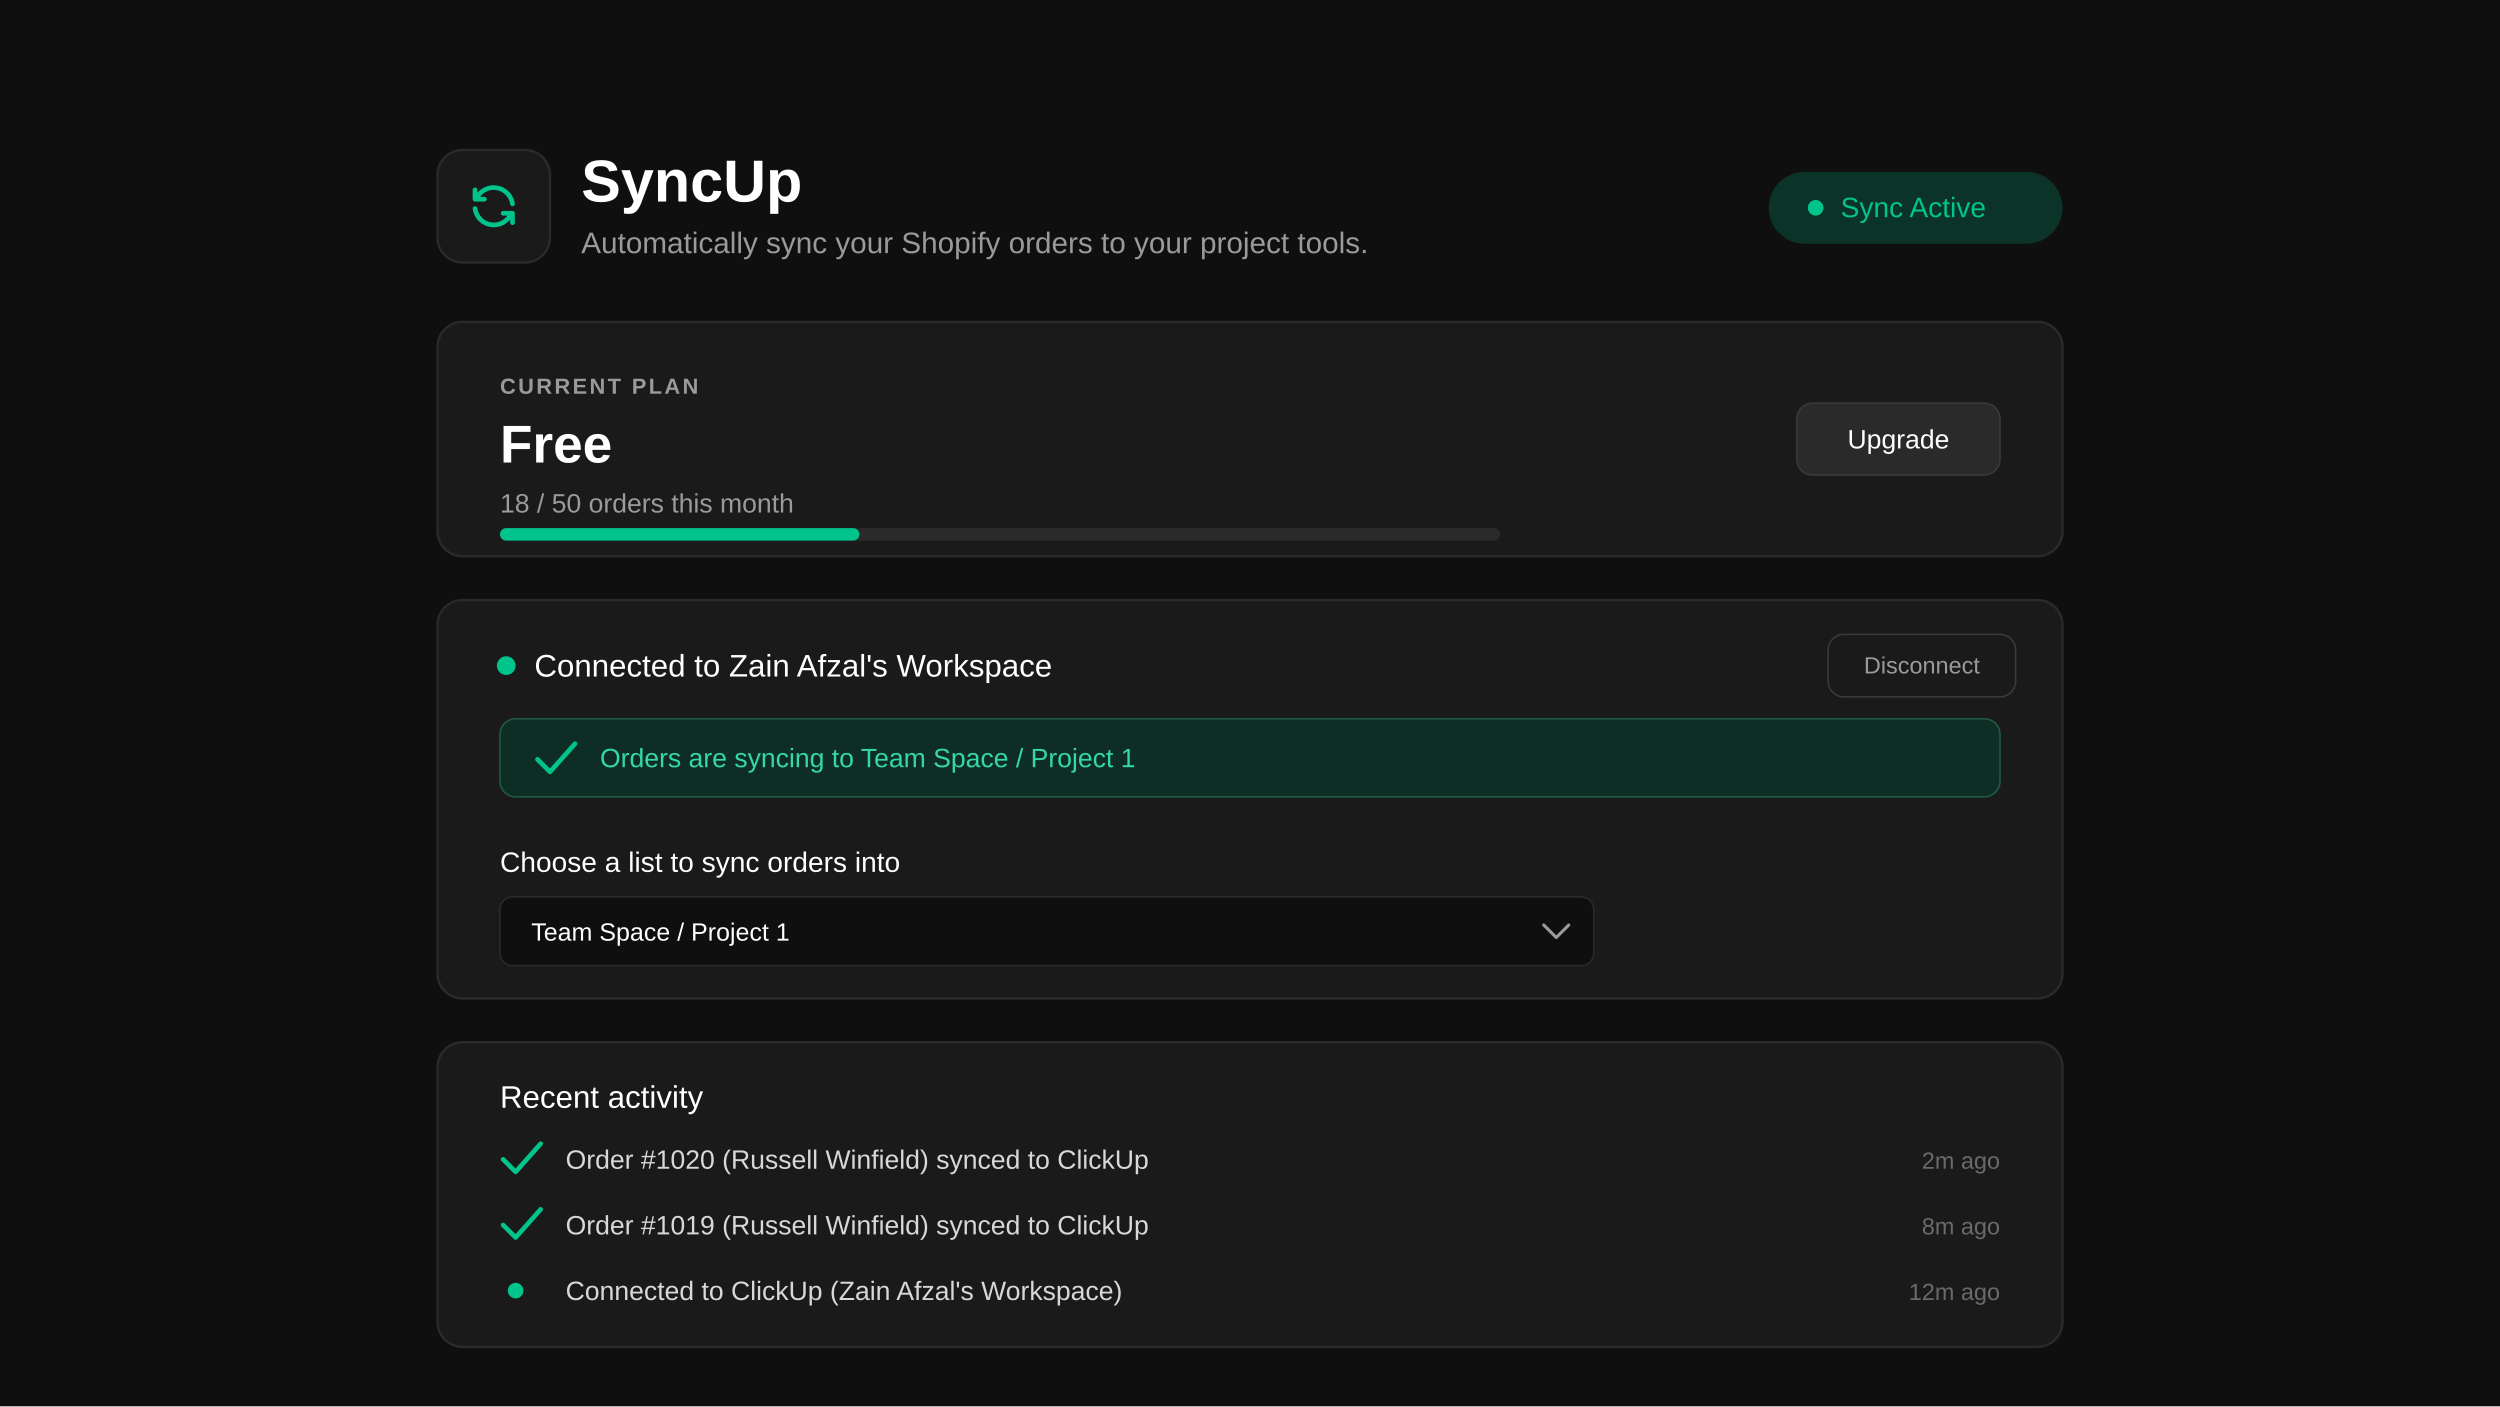
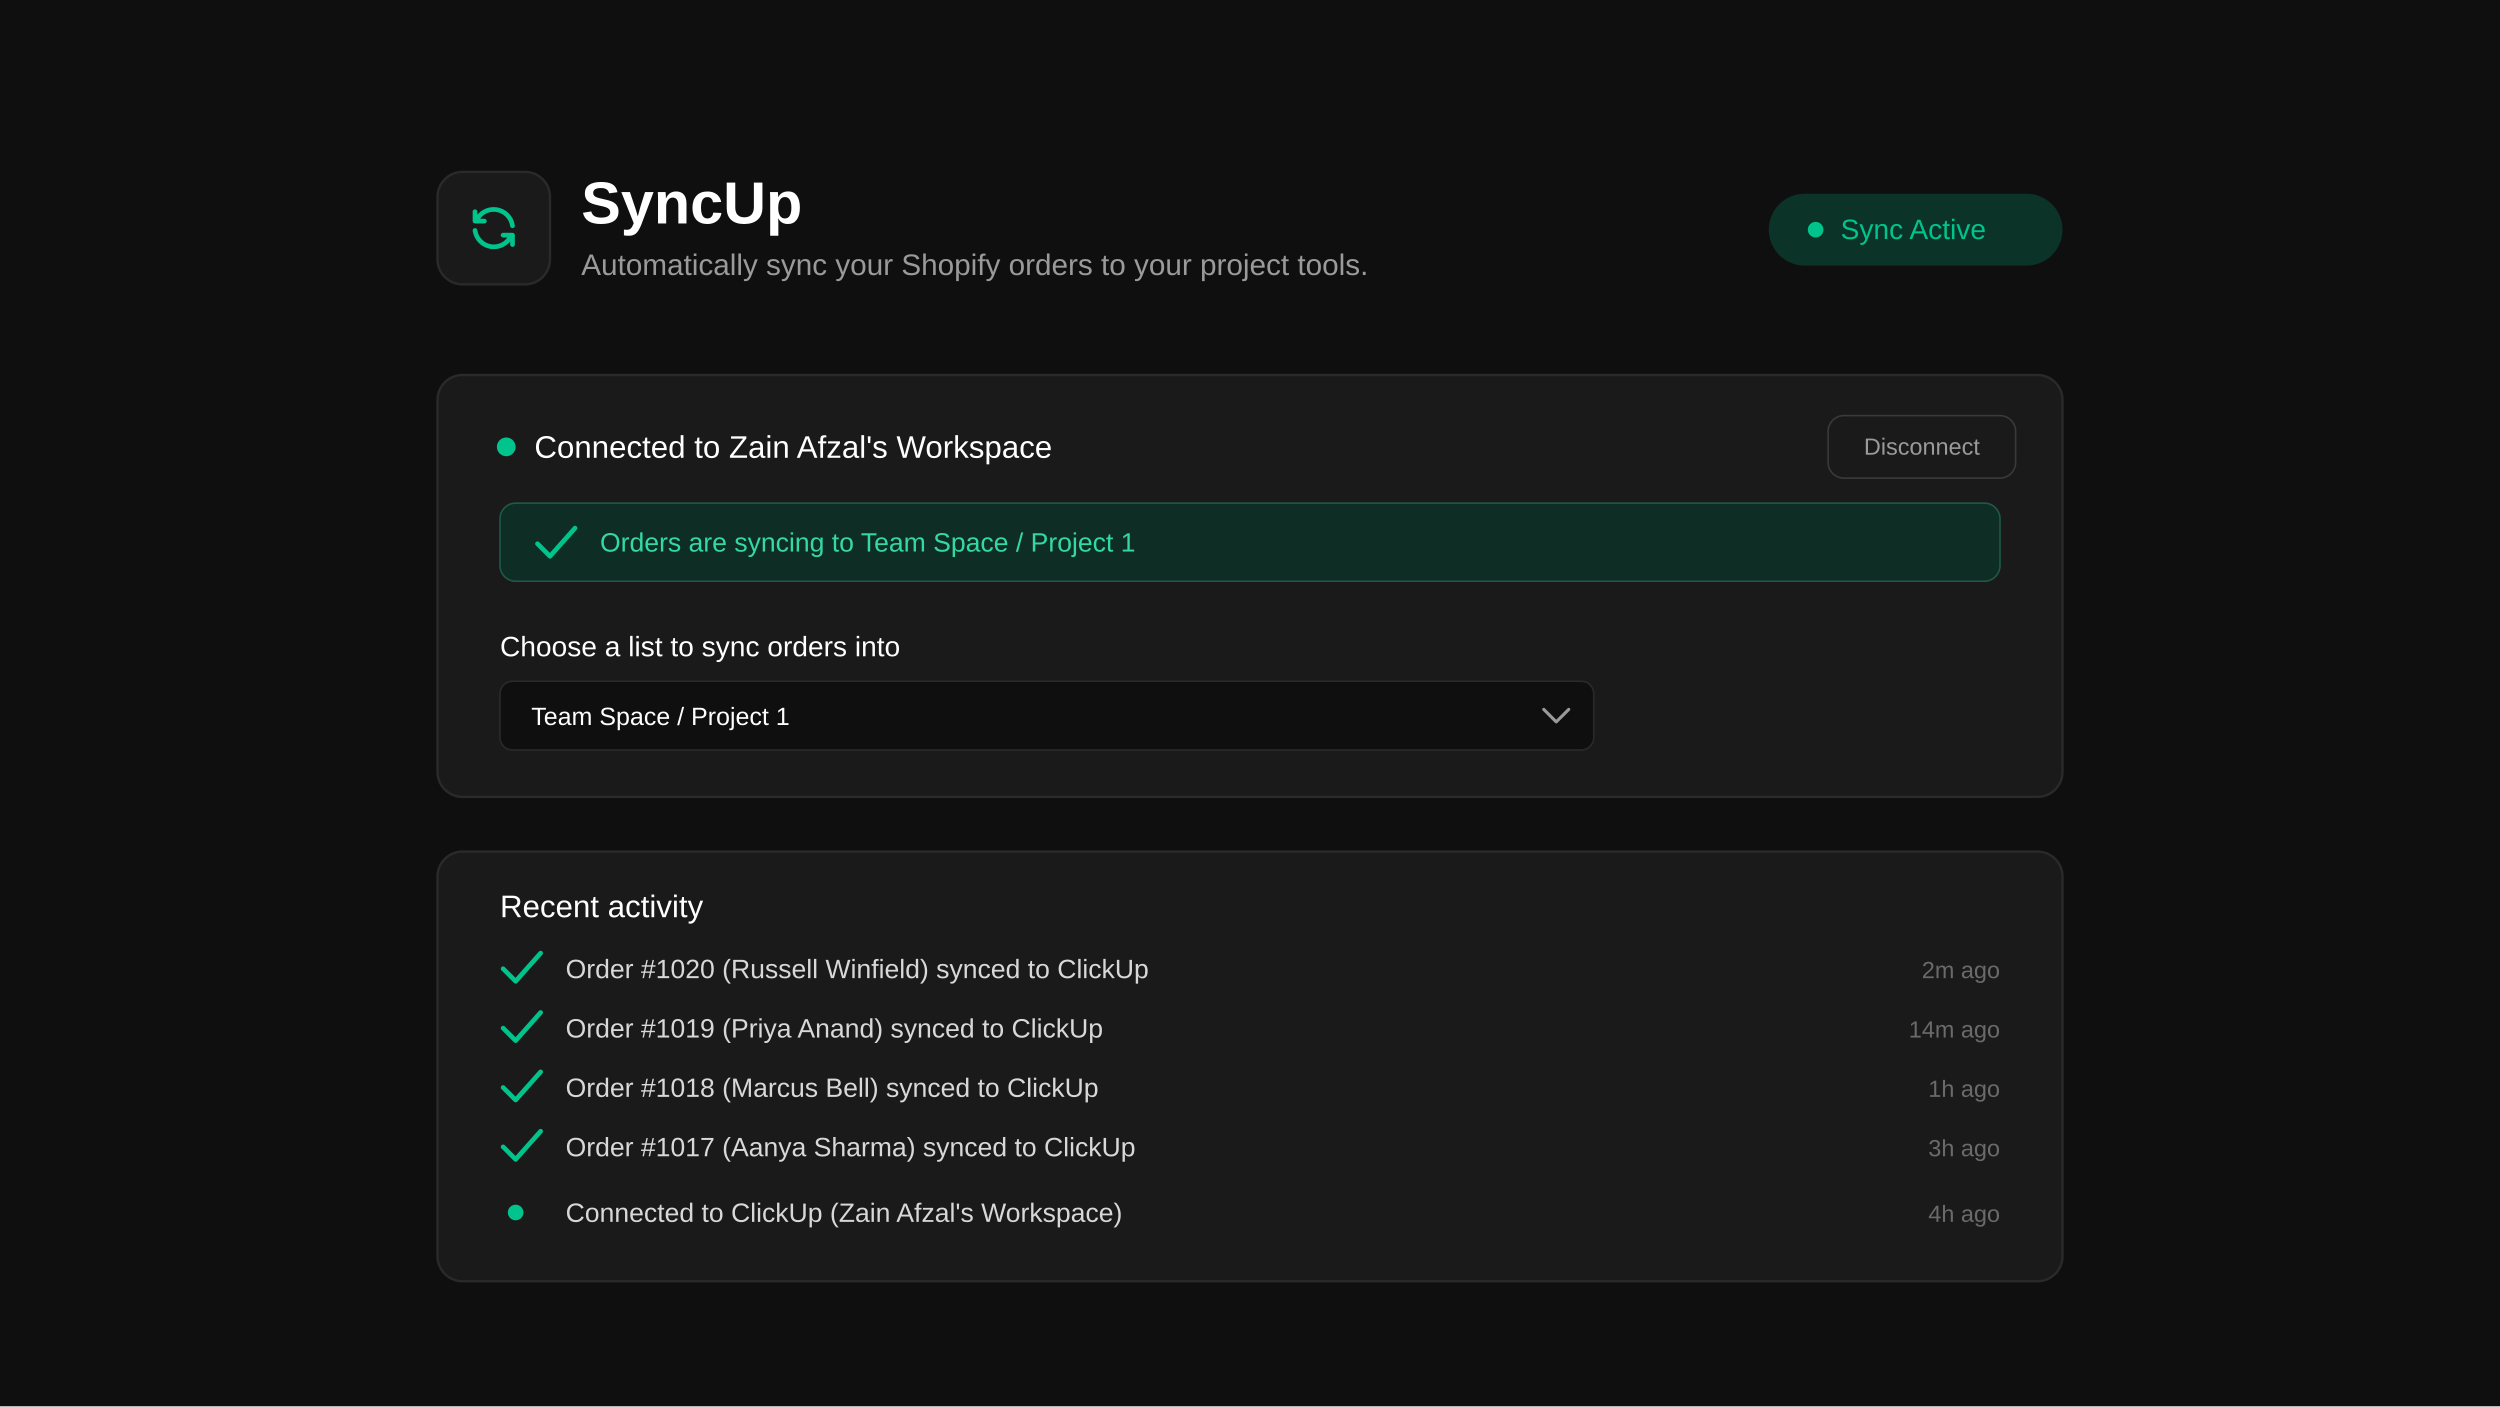
<svg xmlns="http://www.w3.org/2000/svg" width="1600" height="900" viewBox="0 0 1600 900" font-family="Segoe UI, Arial, sans-serif">
  <rect width="1600" height="900" fill="#0f0f0f" />
-   <rect x="280" y="96" width="72" height="72" rx="16" fill="#1a1a1a" stroke="#2a2a2a" stroke-width="1.5" />
-   <g transform="translate(298,114) scale(1.5)" fill="none" stroke="#00c48c" stroke-width="2" stroke-linecap="round" stroke-linejoin="round">
+   <rect x="280" y="110" width="72" height="72" rx="16" fill="#1a1a1a" stroke="#2a2a2a" stroke-width="1.5" />
+   <g transform="translate(298,128) scale(1.5)" fill="none" stroke="#00c48c" stroke-width="2" stroke-linecap="round" stroke-linejoin="round">
    <path d="M20 11a8.1 8.1 0 0 0 -15.5 -2m-.5 -4v4h4" />
    <path d="M4 13a8.1 8.1 0 0 0 15.5 2m.5 4v-4h-4" />
  </g>
-   <text x="372" y="129" fill="#ffffff" font-size="38" font-weight="600">SyncUp</text>
-   <text x="372" y="162" fill="#9a9a9a" font-size="19">Automatically sync your Shopify orders to your project tools.</text>
-   <rect x="1132" y="110" width="188" height="46" rx="23" fill="#0c3328" />
-   <circle cx="1162" cy="133" r="5" fill="#00c48c" />
-   <text x="1178" y="139" fill="#00c48c" font-size="18" font-weight="500">Sync Active</text>
-   <rect x="280" y="206" width="1040" height="150" rx="16" fill="#1a1a1a" stroke="#2a2a2a" stroke-width="1.5" />
-   <text x="320" y="252" fill="#9a9a9a" font-size="14" font-weight="600" letter-spacing="1.5">CURRENT PLAN</text>
-   <text x="320" y="296" fill="#ffffff" font-size="34" font-weight="600">Free</text>
-   <text x="320" y="328" fill="#9a9a9a" font-size="17">18 / 50 orders this month</text>
-   <rect x="320" y="338" width="640" height="8" rx="4" fill="#2a2a2a" />
-   <rect x="320" y="338" width="230" height="8" rx="4" fill="#00c48c" />
-   <rect x="1150" y="258" width="130" height="46" rx="10" fill="#2a2a2a" stroke="#3a3a3a" stroke-width="1" />
-   <text x="1215" y="287" fill="#ffffff" font-size="17" text-anchor="middle">Upgrade</text>
-   <rect x="280" y="384" width="1040" height="255" rx="16" fill="#1a1a1a" stroke="#2a2a2a" stroke-width="1.5" />
-   <circle cx="324" cy="426" r="6" fill="#00c48c" />
-   <text x="342" y="433" fill="#ffffff" font-size="20" font-weight="500">Connected to Zain Afzal's Workspace</text>
-   <rect x="1170" y="406" width="120" height="40" rx="10" fill="none" stroke="#3a3a3a" stroke-width="1" />
-   <text x="1230" y="431" fill="#9a9a9a" font-size="15" text-anchor="middle">Disconnect</text>
-   <rect x="320" y="460" width="960" height="50" rx="10" fill="#0e2e25" stroke="#1f5a48" stroke-width="1" />
-   <polyline points="344,486 352,494 368,476" fill="none" stroke="#00c48c" stroke-width="3" stroke-linecap="round" stroke-linejoin="round" />
-   <text x="384" y="491" fill="#34d8a6" font-size="17">Orders are syncing to Team Space / Project 1</text>
-   <text x="320" y="558" fill="#ffffff" font-size="18" font-weight="500">Choose a list to sync orders into</text>
-   <rect x="320" y="574" width="700" height="44" rx="8" fill="#0f0f0f" stroke="#2a2a2a" stroke-width="1" />
-   <text x="340" y="602" fill="#ffffff" font-size="16">Team Space / Project 1</text>
-   <polyline points="988,592 996,600 1004,592" fill="none" stroke="#9a9a9a" stroke-width="2" stroke-linecap="round" stroke-linejoin="round" />
-   <rect x="280" y="667" width="1040" height="195" rx="16" fill="#1a1a1a" stroke="#2a2a2a" stroke-width="1.5" />
-   <text x="320" y="709" fill="#ffffff" font-size="20" font-weight="500">Recent activity</text>
-   <polyline points="322,742 330,750 346,732" fill="none" stroke="#00c48c" stroke-width="3" stroke-linecap="round" stroke-linejoin="round" />
-   <text x="362" y="748" fill="#d8d8d8" font-size="17">Order #1020 (Russell Winfield) synced to ClickUp</text>
-   <text x="1280" y="748" fill="#6a6a6a" font-size="15" text-anchor="end">2m ago</text>
-   <polyline points="322,784 330,792 346,774" fill="none" stroke="#00c48c" stroke-width="3" stroke-linecap="round" stroke-linejoin="round" />
-   <text x="362" y="790" fill="#d8d8d8" font-size="17">Order #1019 (Russell Winfield) synced to ClickUp</text>
-   <text x="1280" y="790" fill="#6a6a6a" font-size="15" text-anchor="end">8m ago</text>
-   <circle cx="330" cy="826" r="5" fill="#00c48c" />
-   <text x="362" y="832" fill="#d8d8d8" font-size="17">Connected to ClickUp (Zain Afzal's Workspace)</text>
-   <text x="1280" y="832" fill="#6a6a6a" font-size="15" text-anchor="end">12m ago</text>
+   <text x="372" y="143" fill="#ffffff" font-size="38" font-weight="600">SyncUp</text>
+   <text x="372" y="176" fill="#9a9a9a" font-size="19">Automatically sync your Shopify orders to your project tools.</text>
+   <rect x="1132" y="124" width="188" height="46" rx="23" fill="#0c3328" />
+   <circle cx="1162" cy="147" r="5" fill="#00c48c" />
+   <text x="1178" y="153" fill="#00c48c" font-size="18" font-weight="500">Sync Active</text>
+   <rect x="280" y="240" width="1040" height="270" rx="16" fill="#1a1a1a" stroke="#2a2a2a" stroke-width="1.5" />
+   <circle cx="324" cy="286" r="6" fill="#00c48c" />
+   <text x="342" y="293" fill="#ffffff" font-size="20" font-weight="500">Connected to Zain Afzal's Workspace</text>
+   <rect x="1170" y="266" width="120" height="40" rx="10" fill="none" stroke="#3a3a3a" stroke-width="1" />
+   <text x="1230" y="291" fill="#9a9a9a" font-size="15" text-anchor="middle">Disconnect</text>
+   <rect x="320" y="322" width="960" height="50" rx="10" fill="#0e2e25" stroke="#1f5a48" stroke-width="1" />
+   <polyline points="344,348 352,356 368,338" fill="none" stroke="#00c48c" stroke-width="3" stroke-linecap="round" stroke-linejoin="round" />
+   <text x="384" y="353" fill="#34d8a6" font-size="17">Orders are syncing to Team Space / Project 1</text>
+   <text x="320" y="420" fill="#ffffff" font-size="18" font-weight="500">Choose a list to sync orders into</text>
+   <rect x="320" y="436" width="700" height="44" rx="8" fill="#0f0f0f" stroke="#2a2a2a" stroke-width="1" />
+   <text x="340" y="464" fill="#ffffff" font-size="16">Team Space / Project 1</text>
+   <polyline points="988,454 996,462 1004,454" fill="none" stroke="#9a9a9a" stroke-width="2" stroke-linecap="round" stroke-linejoin="round" />
+   <rect x="280" y="545" width="1040" height="275" rx="16" fill="#1a1a1a" stroke="#2a2a2a" stroke-width="1.5" />
+   <text x="320" y="587" fill="#ffffff" font-size="20" font-weight="500">Recent activity</text>
+   <polyline points="322,620 330,628 346,610" fill="none" stroke="#00c48c" stroke-width="3" stroke-linecap="round" stroke-linejoin="round" />
+   <text x="362" y="626" fill="#d8d8d8" font-size="17">Order #1020 (Russell Winfield) synced to ClickUp</text>
+   <text x="1280" y="626" fill="#6a6a6a" font-size="15" text-anchor="end">2m ago</text>
+   <polyline points="322,658 330,666 346,648" fill="none" stroke="#00c48c" stroke-width="3" stroke-linecap="round" stroke-linejoin="round" />
+   <text x="362" y="664" fill="#d8d8d8" font-size="17">Order #1019 (Priya Anand) synced to ClickUp</text>
+   <text x="1280" y="664" fill="#6a6a6a" font-size="15" text-anchor="end">14m ago</text>
+   <polyline points="322,696 330,704 346,686" fill="none" stroke="#00c48c" stroke-width="3" stroke-linecap="round" stroke-linejoin="round" />
+   <text x="362" y="702" fill="#d8d8d8" font-size="17">Order #1018 (Marcus Bell) synced to ClickUp</text>
+   <text x="1280" y="702" fill="#6a6a6a" font-size="15" text-anchor="end">1h ago</text>
+   <polyline points="322,734 330,742 346,724" fill="none" stroke="#00c48c" stroke-width="3" stroke-linecap="round" stroke-linejoin="round" />
+   <text x="362" y="740" fill="#d8d8d8" font-size="17">Order #1017 (Aanya Sharma) synced to ClickUp</text>
+   <text x="1280" y="740" fill="#6a6a6a" font-size="15" text-anchor="end">3h ago</text>
+   <circle cx="330" cy="776" r="5" fill="#00c48c" />
+   <text x="362" y="782" fill="#d8d8d8" font-size="17">Connected to ClickUp (Zain Afzal's Workspace)</text>
+   <text x="1280" y="782" fill="#6a6a6a" font-size="15" text-anchor="end">4h ago</text>
</svg>
